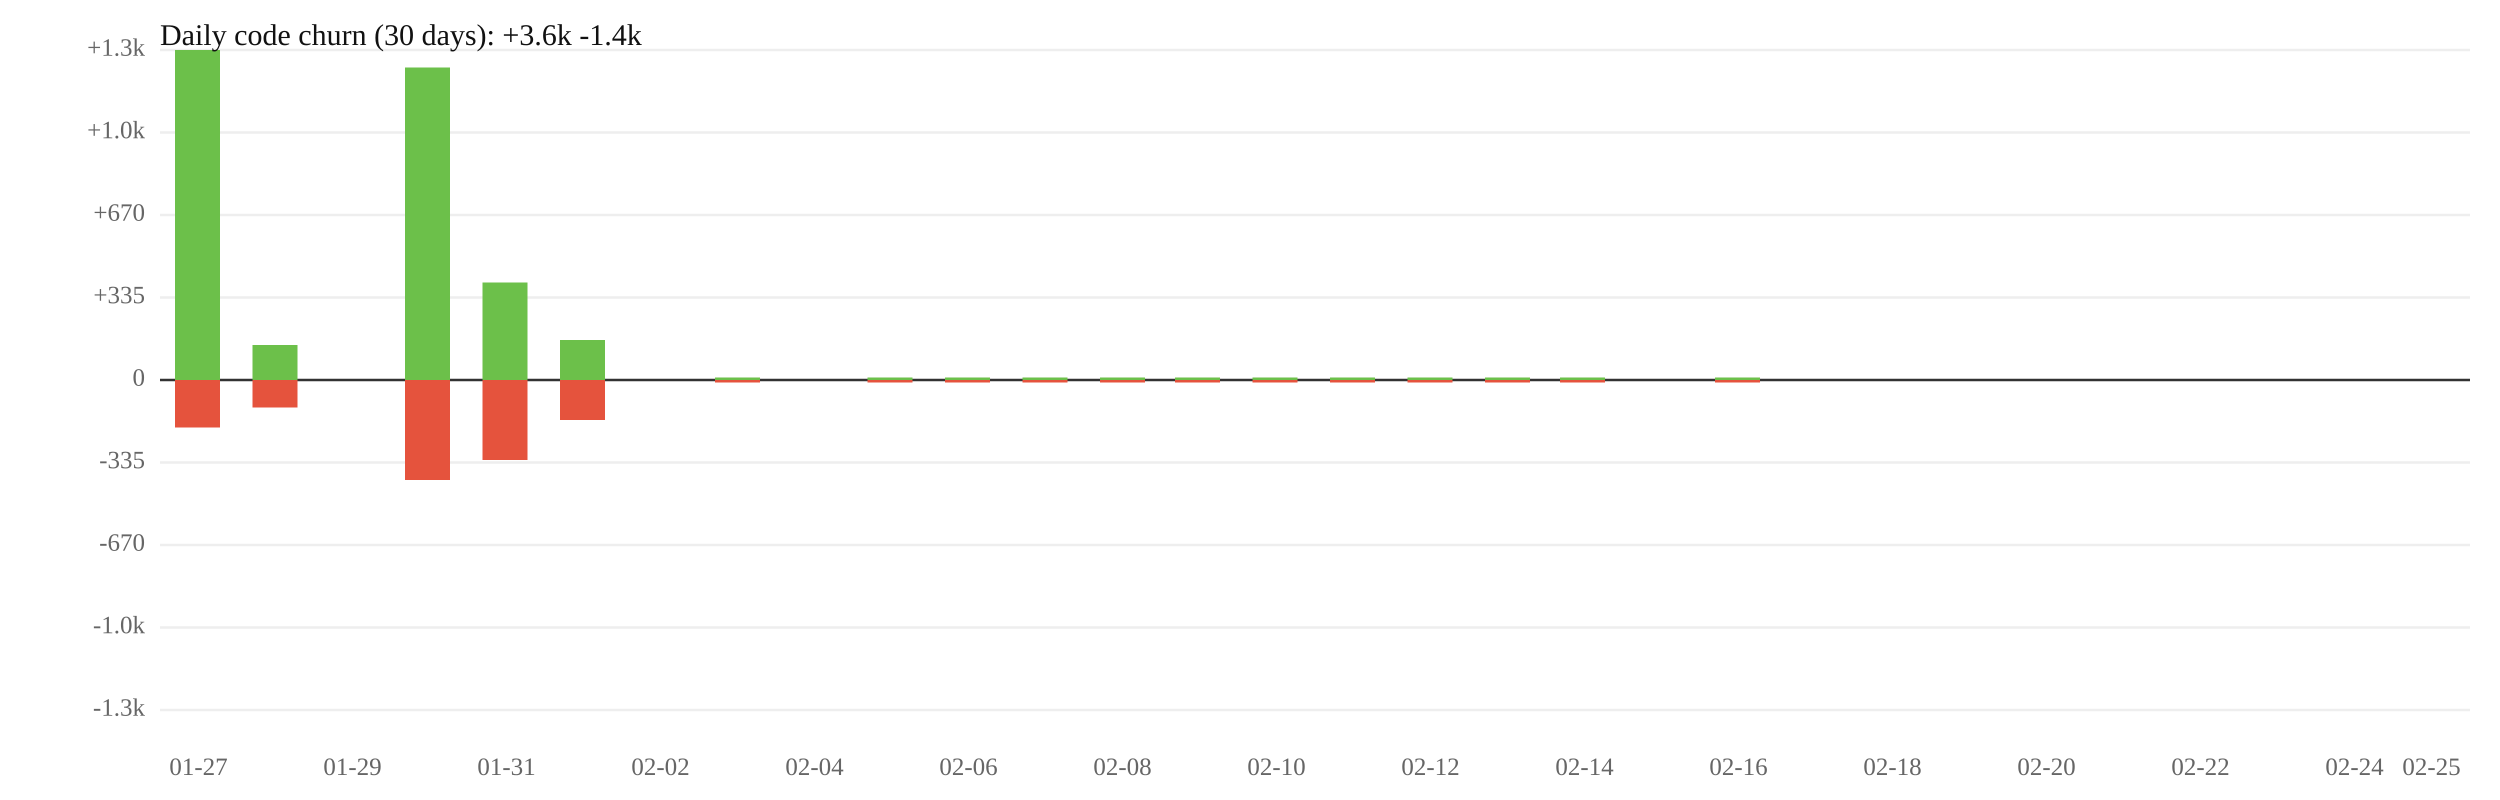
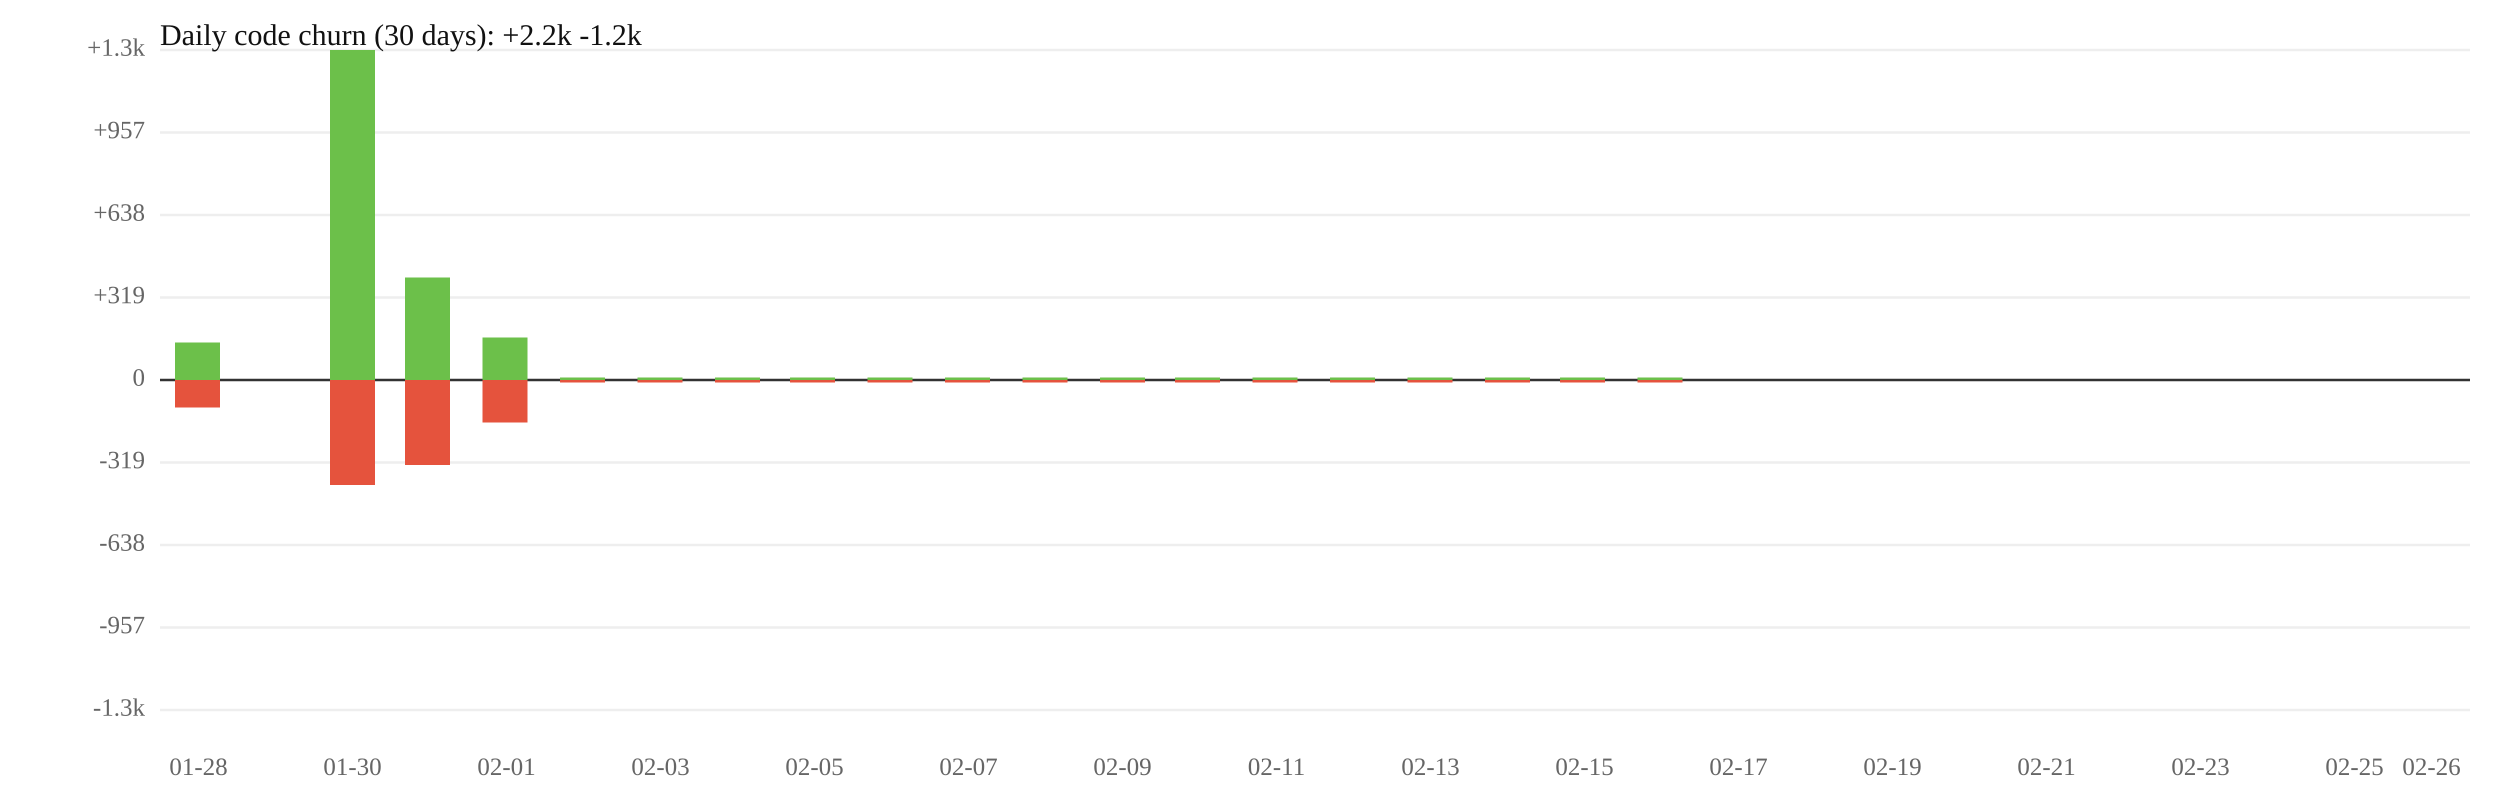
<svg xmlns="http://www.w3.org/2000/svg" width="1000" height="320" viewBox="0 0 1000 320">
  <rect width="100%" height="100%" fill="white" />
  <line x1="64" y1="119" x2="988" y2="119" stroke="#eee" />
  <line x1="64" y1="185" x2="988" y2="185" stroke="#eee" />
-   <text x="58" y="119" font-size="10" text-anchor="end" dominant-baseline="middle" fill="#666">+335</text>
-   <text x="58" y="185" font-size="10" text-anchor="end" dominant-baseline="middle" fill="#666">-335</text>
+   <text x="58" y="119" font-size="10" text-anchor="end" dominant-baseline="middle" fill="#666">+319</text>
+   <text x="58" y="185" font-size="10" text-anchor="end" dominant-baseline="middle" fill="#666">-319</text>
  <line x1="64" y1="86" x2="988" y2="86" stroke="#eee" />
  <line x1="64" y1="218" x2="988" y2="218" stroke="#eee" />
-   <text x="58" y="86" font-size="10" text-anchor="end" dominant-baseline="middle" fill="#666">+670</text>
-   <text x="58" y="218" font-size="10" text-anchor="end" dominant-baseline="middle" fill="#666">-670</text>
+   <text x="58" y="86" font-size="10" text-anchor="end" dominant-baseline="middle" fill="#666">+638</text>
+   <text x="58" y="218" font-size="10" text-anchor="end" dominant-baseline="middle" fill="#666">-638</text>
  <line x1="64" y1="53" x2="988" y2="53" stroke="#eee" />
  <line x1="64" y1="251" x2="988" y2="251" stroke="#eee" />
-   <text x="58" y="53" font-size="10" text-anchor="end" dominant-baseline="middle" fill="#666">+1.0k</text>
-   <text x="58" y="251" font-size="10" text-anchor="end" dominant-baseline="middle" fill="#666">-1.0k</text>
+   <text x="58" y="53" font-size="10" text-anchor="end" dominant-baseline="middle" fill="#666">+957</text>
+   <text x="58" y="251" font-size="10" text-anchor="end" dominant-baseline="middle" fill="#666">-957</text>
  <line x1="64" y1="20" x2="988" y2="20" stroke="#eee" />
  <line x1="64" y1="284" x2="988" y2="284" stroke="#eee" />
  <text x="58" y="20" font-size="10" text-anchor="end" dominant-baseline="middle" fill="#666">+1.3k</text>
  <text x="58" y="284" font-size="10" text-anchor="end" dominant-baseline="middle" fill="#666">-1.3k</text>
  <line x1="64" y1="152" x2="988" y2="152" stroke="#333" />
  <text x="58" y="152" font-size="10" text-anchor="end" dominant-baseline="middle" fill="#666">0</text>
-   <rect x="70" y="20" width="18" height="132" fill="#6cc04a" />
-   <rect x="70" y="152" width="18" height="19" fill="#e5533d" />
-   <rect x="101" y="138" width="18" height="14" fill="#6cc04a" />
-   <rect x="101" y="152" width="18" height="11" fill="#e5533d" />
-   <rect x="162" y="27" width="18" height="125" fill="#6cc04a" />
-   <rect x="162" y="152" width="18" height="40" fill="#e5533d" />
-   <rect x="193" y="113" width="18" height="39" fill="#6cc04a" />
-   <rect x="193" y="152" width="18" height="32" fill="#e5533d" />
-   <rect x="224" y="136" width="18" height="16" fill="#6cc04a" />
-   <rect x="224" y="152" width="18" height="16" fill="#e5533d" />
+   <rect x="70" y="137" width="18" height="15" fill="#6cc04a" />
+   <rect x="70" y="152" width="18" height="11" fill="#e5533d" />
+   <rect x="132" y="20" width="18" height="132" fill="#6cc04a" />
+   <rect x="132" y="152" width="18" height="42" fill="#e5533d" />
+   <rect x="162" y="111" width="18" height="41" fill="#6cc04a" />
+   <rect x="162" y="152" width="18" height="34" fill="#e5533d" />
+   <rect x="193" y="135" width="18" height="17" fill="#6cc04a" />
+   <rect x="193" y="152" width="18" height="17" fill="#e5533d" />
+   <rect x="224" y="151" width="18" height="1" fill="#6cc04a" />
+   <rect x="224" y="152" width="18" height="1" fill="#e5533d" />
+   <rect x="255" y="151" width="18" height="1" fill="#6cc04a" />
+   <rect x="255" y="152" width="18" height="1" fill="#e5533d" />
  <rect x="286" y="151" width="18" height="1" fill="#6cc04a" />
  <rect x="286" y="152" width="18" height="1" fill="#e5533d" />
+   <rect x="316" y="151" width="18" height="1" fill="#6cc04a" />
+   <rect x="316" y="152" width="18" height="1" fill="#e5533d" />
  <rect x="347" y="151" width="18" height="1" fill="#6cc04a" />
  <rect x="347" y="152" width="18" height="1" fill="#e5533d" />
  <rect x="378" y="151" width="18" height="1" fill="#6cc04a" />
  <rect x="378" y="152" width="18" height="1" fill="#e5533d" />
  <rect x="409" y="151" width="18" height="1" fill="#6cc04a" />
  <rect x="409" y="152" width="18" height="1" fill="#e5533d" />
  <rect x="440" y="151" width="18" height="1" fill="#6cc04a" />
  <rect x="440" y="152" width="18" height="1" fill="#e5533d" />
  <rect x="470" y="151" width="18" height="1" fill="#6cc04a" />
  <rect x="470" y="152" width="18" height="1" fill="#e5533d" />
  <rect x="501" y="151" width="18" height="1" fill="#6cc04a" />
  <rect x="501" y="152" width="18" height="1" fill="#e5533d" />
  <rect x="532" y="151" width="18" height="1" fill="#6cc04a" />
  <rect x="532" y="152" width="18" height="1" fill="#e5533d" />
  <rect x="563" y="151" width="18" height="1" fill="#6cc04a" />
  <rect x="563" y="152" width="18" height="1" fill="#e5533d" />
  <rect x="594" y="151" width="18" height="1" fill="#6cc04a" />
  <rect x="594" y="152" width="18" height="1" fill="#e5533d" />
  <rect x="624" y="151" width="18" height="1" fill="#6cc04a" />
  <rect x="624" y="152" width="18" height="1" fill="#e5533d" />
-   <rect x="686" y="151" width="18" height="1" fill="#6cc04a" />
-   <rect x="686" y="152" width="18" height="1" fill="#e5533d" />
-   <text x="79.4" y="310" font-size="10" text-anchor="middle" fill="#666">01-27</text>
-   <text x="141.0" y="310" font-size="10" text-anchor="middle" fill="#666">01-29</text>
-   <text x="202.6" y="310" font-size="10" text-anchor="middle" fill="#666">01-31</text>
-   <text x="264.2" y="310" font-size="10" text-anchor="middle" fill="#666">02-02</text>
-   <text x="325.8" y="310" font-size="10" text-anchor="middle" fill="#666">02-04</text>
-   <text x="387.4" y="310" font-size="10" text-anchor="middle" fill="#666">02-06</text>
-   <text x="449.0" y="310" font-size="10" text-anchor="middle" fill="#666">02-08</text>
-   <text x="510.6" y="310" font-size="10" text-anchor="middle" fill="#666">02-10</text>
-   <text x="572.2" y="310" font-size="10" text-anchor="middle" fill="#666">02-12</text>
-   <text x="633.8" y="310" font-size="10" text-anchor="middle" fill="#666">02-14</text>
-   <text x="695.4" y="310" font-size="10" text-anchor="middle" fill="#666">02-16</text>
-   <text x="757.0" y="310" font-size="10" text-anchor="middle" fill="#666">02-18</text>
-   <text x="818.6" y="310" font-size="10" text-anchor="middle" fill="#666">02-20</text>
-   <text x="880.2" y="310" font-size="10" text-anchor="middle" fill="#666">02-22</text>
-   <text x="941.8" y="310" font-size="10" text-anchor="middle" fill="#666">02-24</text>
-   <text x="972.6" y="310" font-size="10" text-anchor="middle" fill="#666">02-25</text>
-   <text x="64" y="18" font-size="12" fill="#111">Daily code churn (30 days): +3.6k  -1.4k</text>
+   <rect x="655" y="151" width="18" height="1" fill="#6cc04a" />
+   <rect x="655" y="152" width="18" height="1" fill="#e5533d" />
+   <text x="79.4" y="310" font-size="10" text-anchor="middle" fill="#666">01-28</text>
+   <text x="141.0" y="310" font-size="10" text-anchor="middle" fill="#666">01-30</text>
+   <text x="202.6" y="310" font-size="10" text-anchor="middle" fill="#666">02-01</text>
+   <text x="264.2" y="310" font-size="10" text-anchor="middle" fill="#666">02-03</text>
+   <text x="325.8" y="310" font-size="10" text-anchor="middle" fill="#666">02-05</text>
+   <text x="387.4" y="310" font-size="10" text-anchor="middle" fill="#666">02-07</text>
+   <text x="449.0" y="310" font-size="10" text-anchor="middle" fill="#666">02-09</text>
+   <text x="510.6" y="310" font-size="10" text-anchor="middle" fill="#666">02-11</text>
+   <text x="572.2" y="310" font-size="10" text-anchor="middle" fill="#666">02-13</text>
+   <text x="633.8" y="310" font-size="10" text-anchor="middle" fill="#666">02-15</text>
+   <text x="695.4" y="310" font-size="10" text-anchor="middle" fill="#666">02-17</text>
+   <text x="757.0" y="310" font-size="10" text-anchor="middle" fill="#666">02-19</text>
+   <text x="818.6" y="310" font-size="10" text-anchor="middle" fill="#666">02-21</text>
+   <text x="880.2" y="310" font-size="10" text-anchor="middle" fill="#666">02-23</text>
+   <text x="941.8" y="310" font-size="10" text-anchor="middle" fill="#666">02-25</text>
+   <text x="972.6" y="310" font-size="10" text-anchor="middle" fill="#666">02-26</text>
+   <text x="64" y="18" font-size="12" fill="#111">Daily code churn (30 days): +2.2k  -1.2k</text>
</svg>
